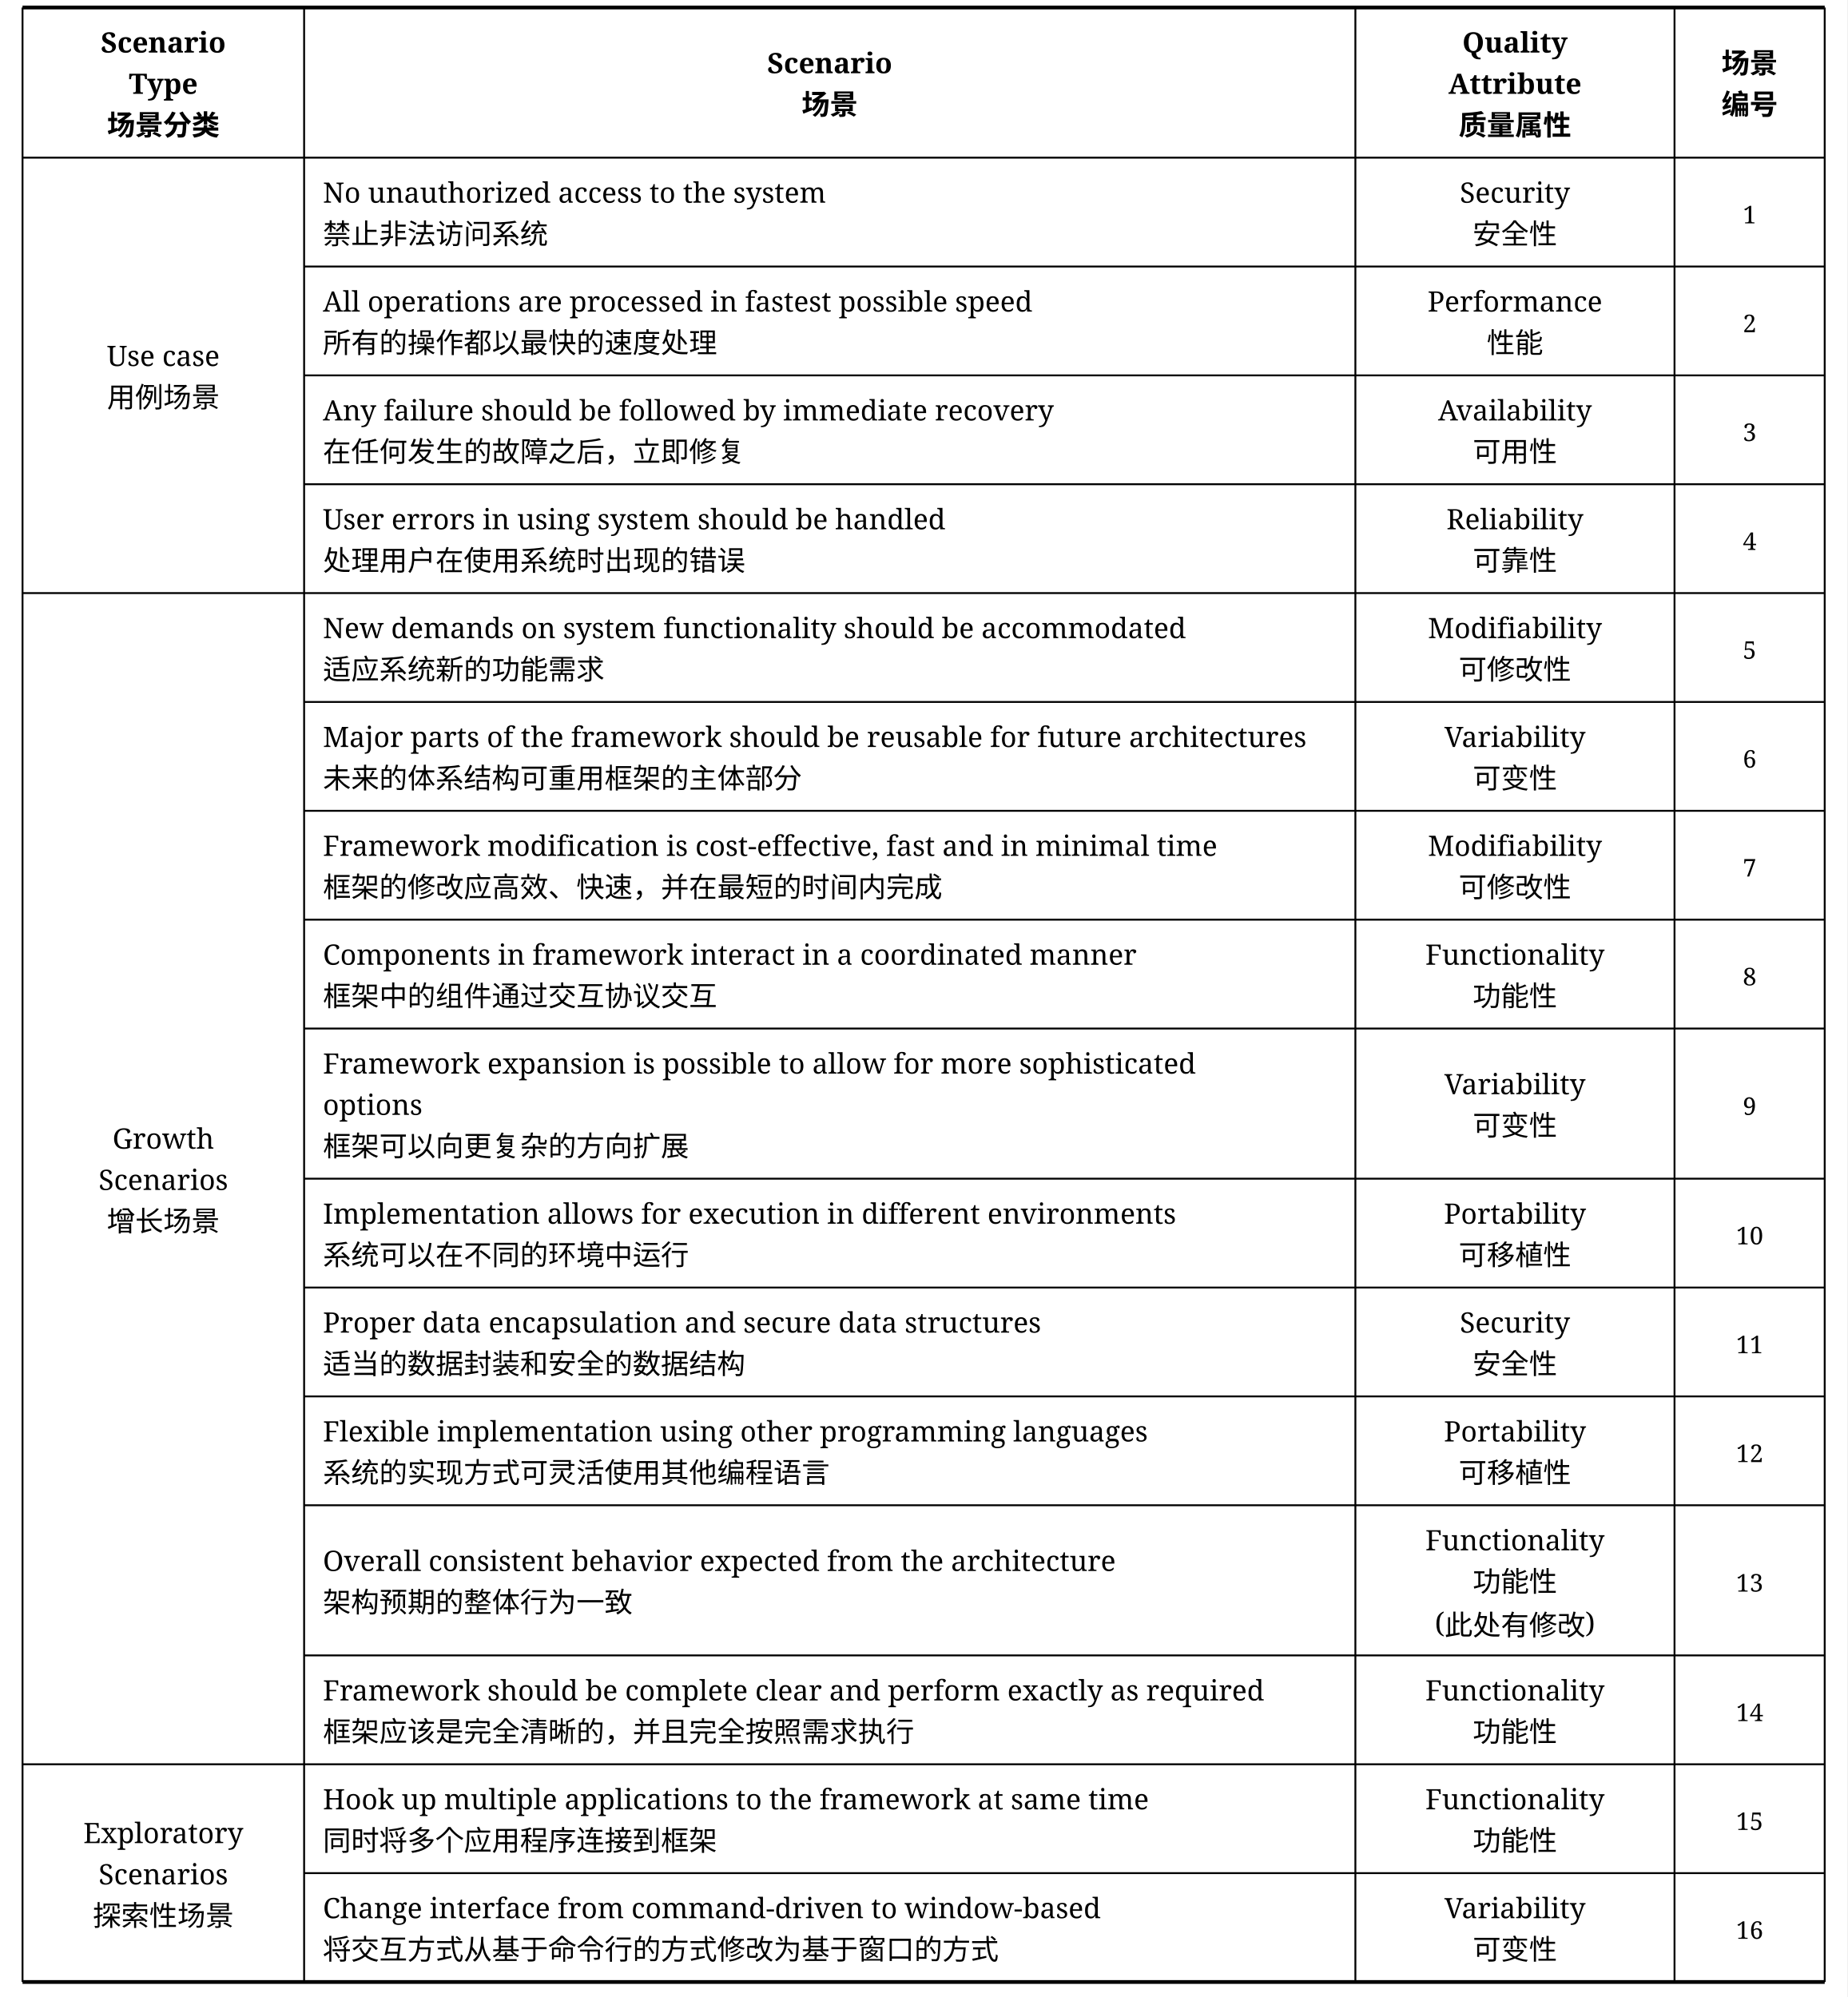
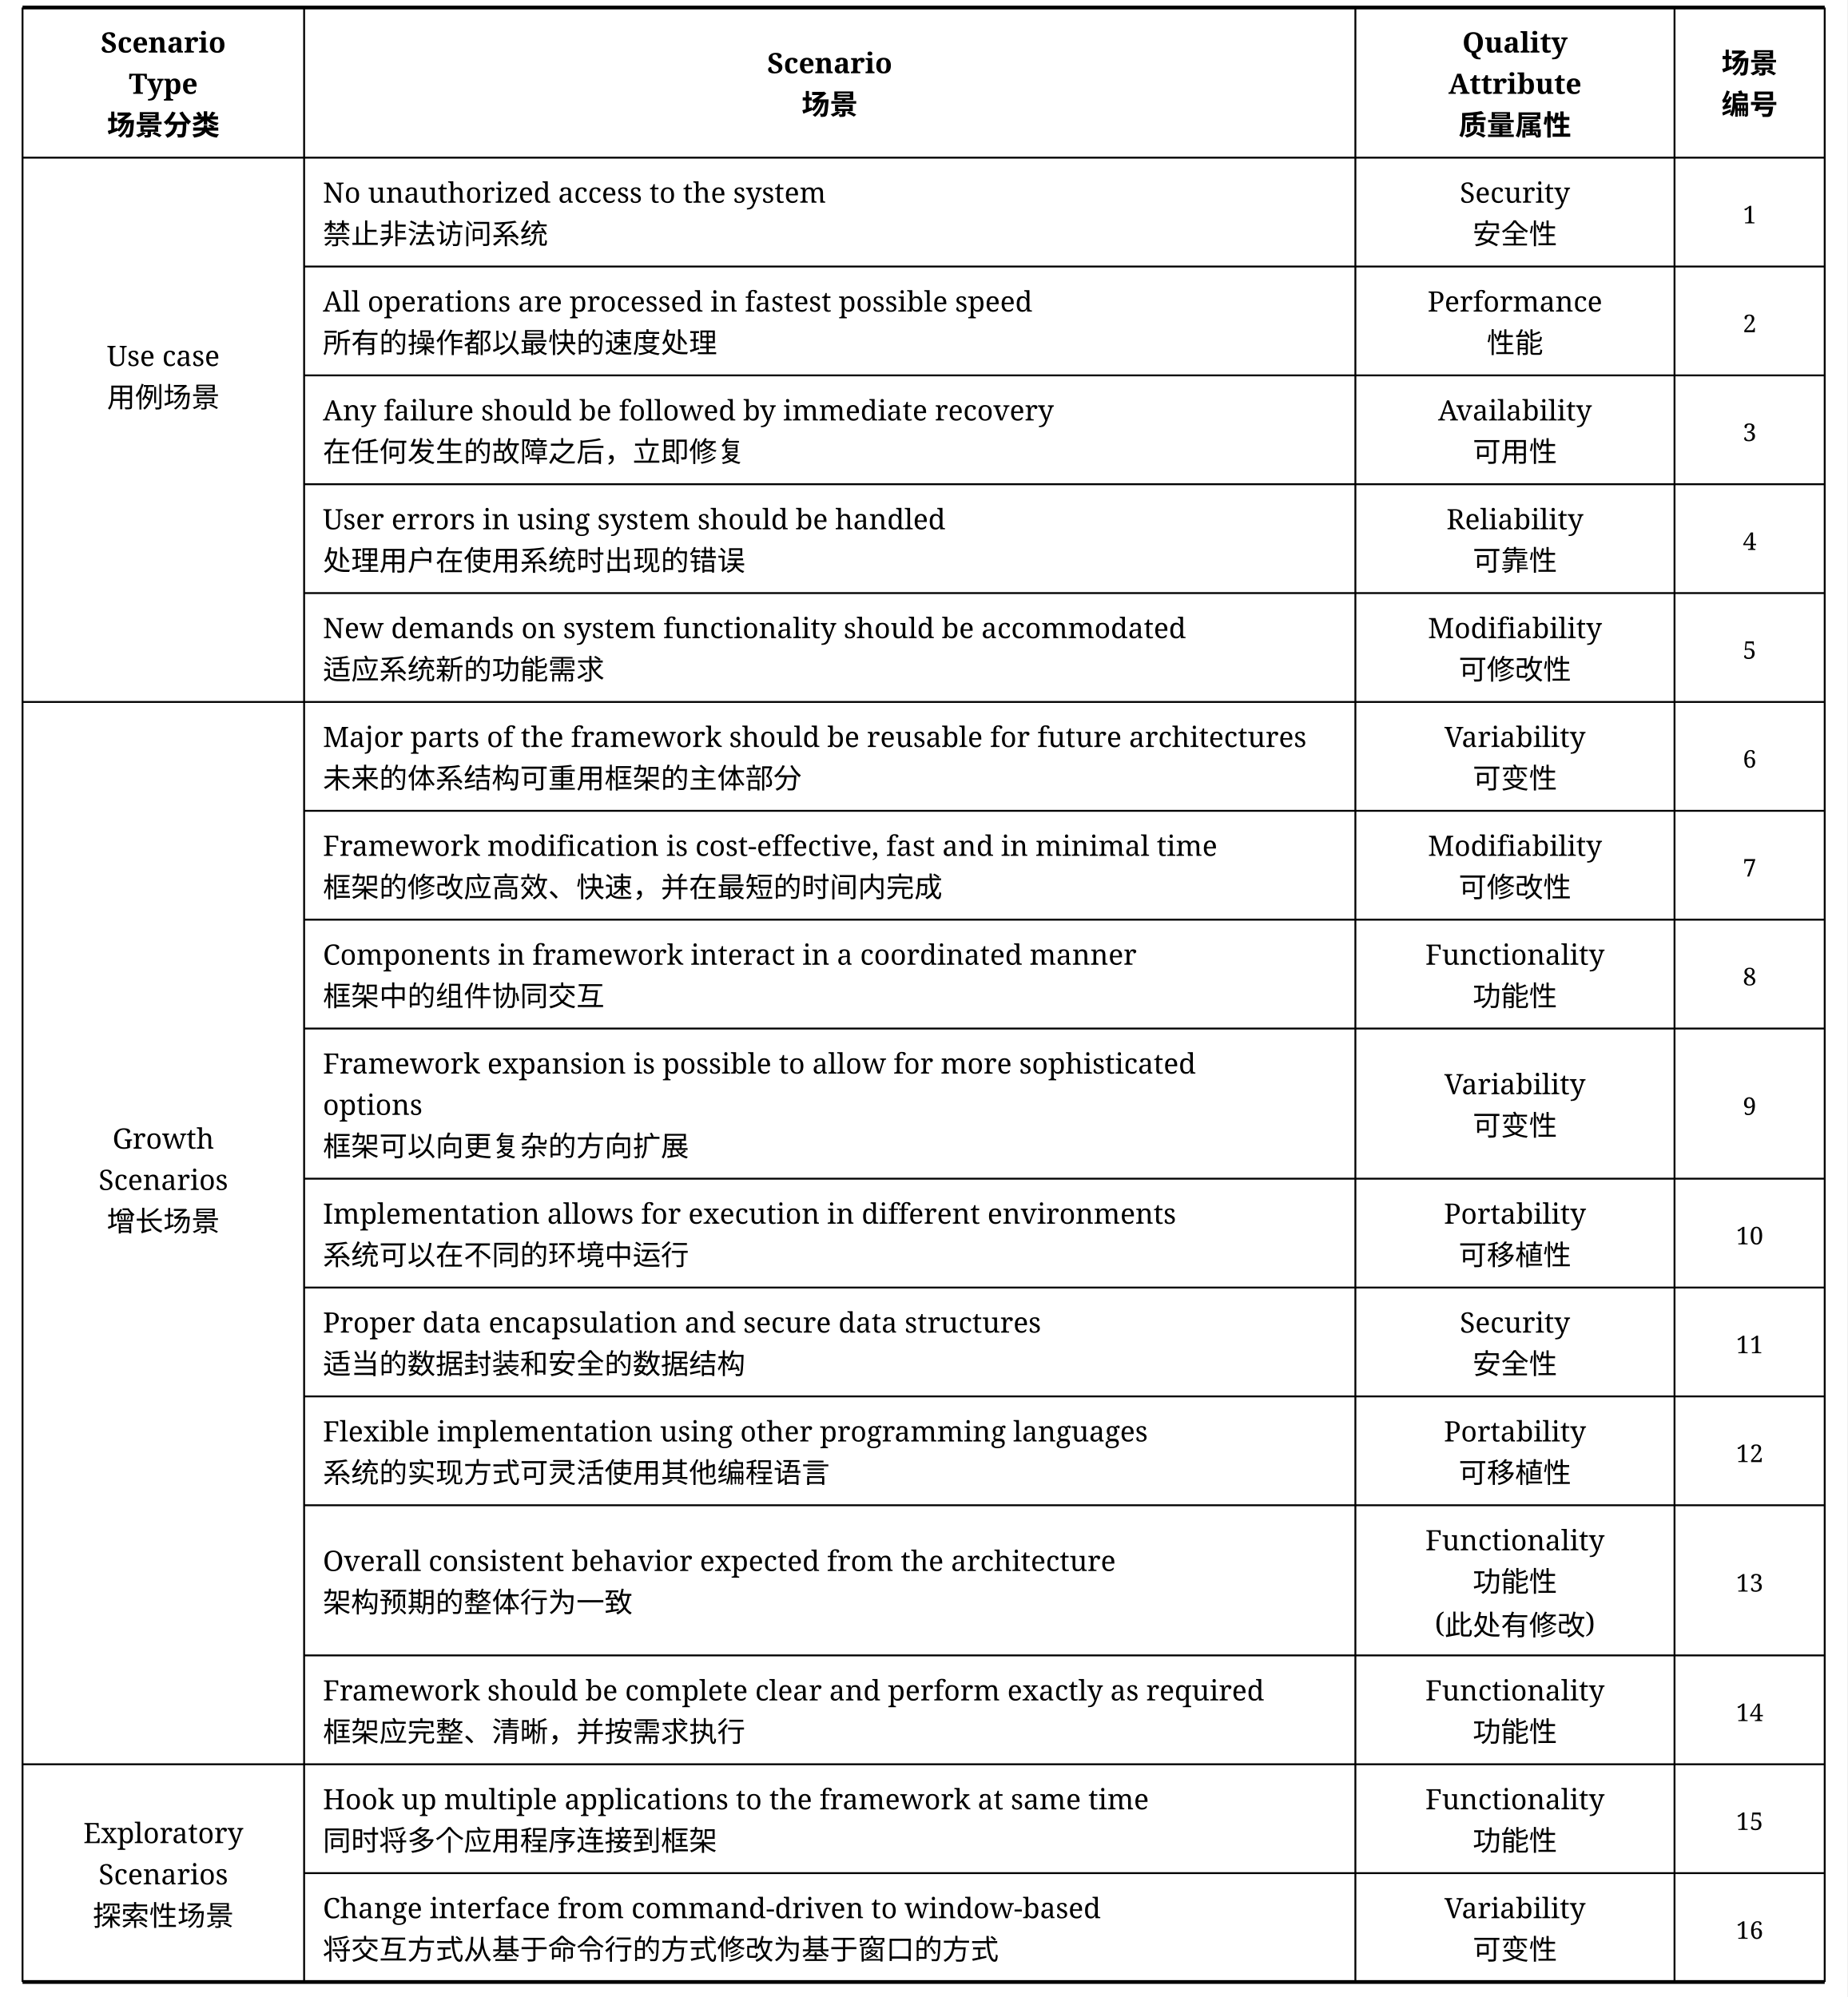
<svg xmlns="http://www.w3.org/2000/svg" width="984" height="1064" viewBox="0 0 984 1064">
  <rect x="0" y="0" width="984" height="1064" fill="#ffffff" />
  <line x1="12" y1="4" x2="12" y2="1056" stroke="#000000" stroke-width="1" />
  <line x1="162" y1="4" x2="162" y2="1056" stroke="#000000" stroke-width="1" />
  <line x1="722" y1="4" x2="722" y2="1056" stroke="#000000" stroke-width="1" />
  <line x1="892" y1="4" x2="892" y2="1056" stroke="#000000" stroke-width="1" />
  <line x1="972" y1="4" x2="972" y2="1056" stroke="#000000" stroke-width="1" />
  <line x1="12" y1="4" x2="972" y2="4" stroke="#000000" stroke-width="2" />
  <line x1="12" y1="84" x2="972" y2="84" stroke="#000000" stroke-width="1" />
  <line x1="162" y1="142" x2="972" y2="142" stroke="#000000" stroke-width="1" />
  <line x1="162" y1="200" x2="972" y2="200" stroke="#000000" stroke-width="1" />
  <line x1="162" y1="258" x2="972" y2="258" stroke="#000000" stroke-width="1" />
-   <line x1="12" y1="316" x2="972" y2="316" stroke="#000000" stroke-width="1" />
-   <line x1="162" y1="374" x2="972" y2="374" stroke="#000000" stroke-width="1" />
+   <line x1="162" y1="316" x2="972" y2="316" stroke="#000000" stroke-width="1" />
+   <line x1="12" y1="374" x2="972" y2="374" stroke="#000000" stroke-width="1" />
  <line x1="162" y1="432" x2="972" y2="432" stroke="#000000" stroke-width="1" />
  <line x1="162" y1="490" x2="972" y2="490" stroke="#000000" stroke-width="1" />
  <line x1="162" y1="548" x2="972" y2="548" stroke="#000000" stroke-width="1" />
  <line x1="162" y1="628" x2="972" y2="628" stroke="#000000" stroke-width="1" />
  <line x1="162" y1="686" x2="972" y2="686" stroke="#000000" stroke-width="1" />
  <line x1="162" y1="744" x2="972" y2="744" stroke="#000000" stroke-width="1" />
  <line x1="162" y1="802" x2="972" y2="802" stroke="#000000" stroke-width="1" />
  <line x1="162" y1="882" x2="972" y2="882" stroke="#000000" stroke-width="1" />
  <line x1="12" y1="940" x2="972" y2="940" stroke="#000000" stroke-width="1" />
  <line x1="162" y1="998" x2="972" y2="998" stroke="#000000" stroke-width="1" />
  <line x1="12" y1="1056" x2="972" y2="1056" stroke="#000000" stroke-width="2" />
  <text x="87" y="28" font-family="serif" font-size="15" font-weight="bold" fill="#000000" text-anchor="middle">Scenario</text>
  <text x="87" y="50" font-family="serif" font-size="15" font-weight="bold" fill="#000000" text-anchor="middle">Type</text>
  <text x="87" y="72" font-family="serif" font-size="15" font-weight="bold" fill="#000000" text-anchor="middle">场景分类</text>
  <text x="442" y="39" font-family="serif" font-size="15" font-weight="bold" fill="#000000" text-anchor="middle">Scenario</text>
  <text x="442" y="61" font-family="serif" font-size="15" font-weight="bold" fill="#000000" text-anchor="middle">场景</text>
  <text x="807" y="28" font-family="serif" font-size="15" font-weight="bold" fill="#000000" text-anchor="middle">Quality</text>
  <text x="807" y="50" font-family="serif" font-size="15" font-weight="bold" fill="#000000" text-anchor="middle">Attribute</text>
  <text x="807" y="72" font-family="serif" font-size="15" font-weight="bold" fill="#000000" text-anchor="middle">质量属性</text>
  <text x="932" y="39" font-family="serif" font-size="15" font-weight="bold" fill="#000000" text-anchor="middle">场景</text>
  <text x="932" y="61" font-family="serif" font-size="15" font-weight="bold" fill="#000000" text-anchor="middle">编号</text>
  <text x="87" y="195" font-family="serif" font-size="15" fill="#000000" text-anchor="middle">Use case</text>
  <text x="87" y="217" font-family="serif" font-size="15" fill="#000000" text-anchor="middle">用例场景</text>
  <text x="172" y="108" font-family="serif" font-size="15" fill="#000000" text-anchor="start">No unauthorized access to the system</text>
  <text x="172" y="130" font-family="serif" font-size="15" fill="#000000" text-anchor="start">禁止非法访问系统</text>
  <text x="807" y="108" font-family="serif" font-size="15" fill="#000000" text-anchor="middle">Security</text>
  <text x="807" y="130" font-family="serif" font-size="15" fill="#000000" text-anchor="middle">安全性</text>
  <text x="932" y="119" font-family="serif" font-size="13" fill="#000000" text-anchor="middle">1</text>
  <text x="172" y="166" font-family="serif" font-size="15" fill="#000000" text-anchor="start">All operations are processed in fastest possible speed</text>
  <text x="172" y="188" font-family="serif" font-size="15" fill="#000000" text-anchor="start">所有的操作都以最快的速度处理</text>
  <text x="807" y="166" font-family="serif" font-size="15" fill="#000000" text-anchor="middle">Performance</text>
  <text x="807" y="188" font-family="serif" font-size="15" fill="#000000" text-anchor="middle">性能</text>
  <text x="932" y="177" font-family="serif" font-size="13" fill="#000000" text-anchor="middle">2</text>
  <text x="172" y="224" font-family="serif" font-size="15" fill="#000000" text-anchor="start">Any failure should be followed by immediate recovery</text>
  <text x="172" y="246" font-family="serif" font-size="15" fill="#000000" text-anchor="start">在任何发生的故障之后，立即修复</text>
  <text x="807" y="224" font-family="serif" font-size="15" fill="#000000" text-anchor="middle">Availability</text>
  <text x="807" y="246" font-family="serif" font-size="15" fill="#000000" text-anchor="middle">可用性</text>
  <text x="932" y="235" font-family="serif" font-size="13" fill="#000000" text-anchor="middle">3</text>
  <text x="172" y="282" font-family="serif" font-size="15" fill="#000000" text-anchor="start">User errors in using system should be handled</text>
  <text x="172" y="304" font-family="serif" font-size="15" fill="#000000" text-anchor="start">处理用户在使用系统时出现的错误</text>
  <text x="807" y="282" font-family="serif" font-size="15" fill="#000000" text-anchor="middle">Reliability</text>
  <text x="807" y="304" font-family="serif" font-size="15" fill="#000000" text-anchor="middle">可靠性</text>
  <text x="932" y="293" font-family="serif" font-size="13" fill="#000000" text-anchor="middle">4</text>
  <text x="87" y="612" font-family="serif" font-size="15" fill="#000000" text-anchor="middle">Growth</text>
  <text x="87" y="634" font-family="serif" font-size="15" fill="#000000" text-anchor="middle">Scenarios</text>
  <text x="87" y="656" font-family="serif" font-size="15" fill="#000000" text-anchor="middle">增长场景</text>
  <text x="172" y="340" font-family="serif" font-size="15" fill="#000000" text-anchor="start">New demands on system functionality should be accommodated</text>
  <text x="172" y="362" font-family="serif" font-size="15" fill="#000000" text-anchor="start">适应系统新的功能需求</text>
  <text x="807" y="340" font-family="serif" font-size="15" fill="#000000" text-anchor="middle">Modifiability</text>
  <text x="807" y="362" font-family="serif" font-size="15" fill="#000000" text-anchor="middle">可修改性</text>
  <text x="932" y="351" font-family="serif" font-size="13" fill="#000000" text-anchor="middle">5</text>
  <text x="172" y="398" font-family="serif" font-size="15" fill="#000000" text-anchor="start">Major parts of the framework should be reusable for future architectures</text>
  <text x="172" y="420" font-family="serif" font-size="15" fill="#000000" text-anchor="start">未来的体系结构可重用框架的主体部分</text>
  <text x="807" y="398" font-family="serif" font-size="15" fill="#000000" text-anchor="middle">Variability</text>
  <text x="807" y="420" font-family="serif" font-size="15" fill="#000000" text-anchor="middle">可变性</text>
  <text x="932" y="409" font-family="serif" font-size="13" fill="#000000" text-anchor="middle">6</text>
  <text x="172" y="456" font-family="serif" font-size="15" fill="#000000" text-anchor="start">Framework modification is cost-effective, fast and in minimal time</text>
  <text x="172" y="478" font-family="serif" font-size="15" fill="#000000" text-anchor="start">框架的修改应高效、快速，并在最短的时间内完成</text>
  <text x="807" y="456" font-family="serif" font-size="15" fill="#000000" text-anchor="middle">Modifiability</text>
  <text x="807" y="478" font-family="serif" font-size="15" fill="#000000" text-anchor="middle">可修改性</text>
  <text x="932" y="467" font-family="serif" font-size="13" fill="#000000" text-anchor="middle">7</text>
  <text x="172" y="514" font-family="serif" font-size="15" fill="#000000" text-anchor="start">Components in framework interact in a coordinated manner</text>
-   <text x="172" y="536" font-family="serif" font-size="15" fill="#000000" text-anchor="start">框架中的组件通过交互协议交互</text>
+   <text x="172" y="536" font-family="serif" font-size="15" fill="#000000" text-anchor="start">框架中的组件协同交互</text>
  <text x="807" y="514" font-family="serif" font-size="15" fill="#000000" text-anchor="middle">Functionality</text>
  <text x="807" y="536" font-family="serif" font-size="15" fill="#000000" text-anchor="middle">功能性</text>
  <text x="932" y="525" font-family="serif" font-size="13" fill="#000000" text-anchor="middle">8</text>
  <text x="172" y="572" font-family="serif" font-size="15" fill="#000000" text-anchor="start">Framework expansion is possible to allow for more sophisticated</text>
  <text x="172" y="594" font-family="serif" font-size="15" fill="#000000" text-anchor="start">options</text>
  <text x="172" y="616" font-family="serif" font-size="15" fill="#000000" text-anchor="start">框架可以向更复杂的方向扩展</text>
  <text x="807" y="583" font-family="serif" font-size="15" fill="#000000" text-anchor="middle">Variability</text>
  <text x="807" y="605" font-family="serif" font-size="15" fill="#000000" text-anchor="middle">可变性</text>
  <text x="932" y="594" font-family="serif" font-size="13" fill="#000000" text-anchor="middle">9</text>
  <text x="172" y="652" font-family="serif" font-size="15" fill="#000000" text-anchor="start">Implementation allows for execution in different environments</text>
  <text x="172" y="674" font-family="serif" font-size="15" fill="#000000" text-anchor="start">系统可以在不同的环境中运行</text>
  <text x="807" y="652" font-family="serif" font-size="15" fill="#000000" text-anchor="middle">Portability</text>
  <text x="807" y="674" font-family="serif" font-size="15" fill="#000000" text-anchor="middle">可移植性</text>
  <text x="932" y="663" font-family="serif" font-size="13" fill="#000000" text-anchor="middle">10</text>
  <text x="172" y="710" font-family="serif" font-size="15" fill="#000000" text-anchor="start">Proper data encapsulation and secure data structures</text>
  <text x="172" y="732" font-family="serif" font-size="15" fill="#000000" text-anchor="start">适当的数据封装和安全的数据结构</text>
  <text x="807" y="710" font-family="serif" font-size="15" fill="#000000" text-anchor="middle">Security</text>
  <text x="807" y="732" font-family="serif" font-size="15" fill="#000000" text-anchor="middle">安全性</text>
  <text x="932" y="721" font-family="serif" font-size="13" fill="#000000" text-anchor="middle">11</text>
  <text x="172" y="768" font-family="serif" font-size="15" fill="#000000" text-anchor="start">Flexible implementation using other programming languages</text>
  <text x="172" y="790" font-family="serif" font-size="15" fill="#000000" text-anchor="start">系统的实现方式可灵活使用其他编程语言</text>
  <text x="807" y="768" font-family="serif" font-size="15" fill="#000000" text-anchor="middle">Portability</text>
  <text x="807" y="790" font-family="serif" font-size="15" fill="#000000" text-anchor="middle">可移植性</text>
  <text x="932" y="779" font-family="serif" font-size="13" fill="#000000" text-anchor="middle">12</text>
  <text x="172" y="837" font-family="serif" font-size="15" fill="#000000" text-anchor="start">Overall consistent behavior expected from the architecture</text>
  <text x="172" y="859" font-family="serif" font-size="15" fill="#000000" text-anchor="start">架构预期的整体行为一致</text>
  <text x="807" y="826" font-family="serif" font-size="15" fill="#000000" text-anchor="middle">Functionality</text>
  <text x="807" y="848" font-family="serif" font-size="15" fill="#000000" text-anchor="middle">功能性</text>
  <text x="807" y="870" font-family="serif" font-size="15" fill="#000000" text-anchor="middle">(此处有修改)</text>
  <text x="932" y="848" font-family="serif" font-size="13" fill="#000000" text-anchor="middle">13</text>
  <text x="172" y="906" font-family="serif" font-size="15" fill="#000000" text-anchor="start">Framework should be complete clear and perform exactly as required</text>
-   <text x="172" y="928" font-family="serif" font-size="15" fill="#000000" text-anchor="start">框架应该是完全清晰的，并且完全按照需求执行</text>
+   <text x="172" y="928" font-family="serif" font-size="15" fill="#000000" text-anchor="start">框架应完整、清晰，并按需求执行</text>
  <text x="807" y="906" font-family="serif" font-size="15" fill="#000000" text-anchor="middle">Functionality</text>
  <text x="807" y="928" font-family="serif" font-size="15" fill="#000000" text-anchor="middle">功能性</text>
  <text x="932" y="917" font-family="serif" font-size="13" fill="#000000" text-anchor="middle">14</text>
  <text x="87" y="982" font-family="serif" font-size="15" fill="#000000" text-anchor="middle">Exploratory</text>
  <text x="87" y="1004" font-family="serif" font-size="15" fill="#000000" text-anchor="middle">Scenarios</text>
  <text x="87" y="1026" font-family="serif" font-size="15" fill="#000000" text-anchor="middle">探索性场景</text>
  <text x="172" y="964" font-family="serif" font-size="15" fill="#000000" text-anchor="start">Hook up multiple applications to the framework at same time</text>
  <text x="172" y="986" font-family="serif" font-size="15" fill="#000000" text-anchor="start">同时将多个应用程序连接到框架</text>
  <text x="807" y="964" font-family="serif" font-size="15" fill="#000000" text-anchor="middle">Functionality</text>
  <text x="807" y="986" font-family="serif" font-size="15" fill="#000000" text-anchor="middle">功能性</text>
  <text x="932" y="975" font-family="serif" font-size="13" fill="#000000" text-anchor="middle">15</text>
  <text x="172" y="1022" font-family="serif" font-size="15" fill="#000000" text-anchor="start">Change interface from command-driven to window-based</text>
  <text x="172" y="1044" font-family="serif" font-size="15" fill="#000000" text-anchor="start">将交互方式从基于命令行的方式修改为基于窗口的方式</text>
  <text x="807" y="1022" font-family="serif" font-size="15" fill="#000000" text-anchor="middle">Variability</text>
  <text x="807" y="1044" font-family="serif" font-size="15" fill="#000000" text-anchor="middle">可变性</text>
  <text x="932" y="1033" font-family="serif" font-size="13" fill="#000000" text-anchor="middle">16</text>
</svg>
